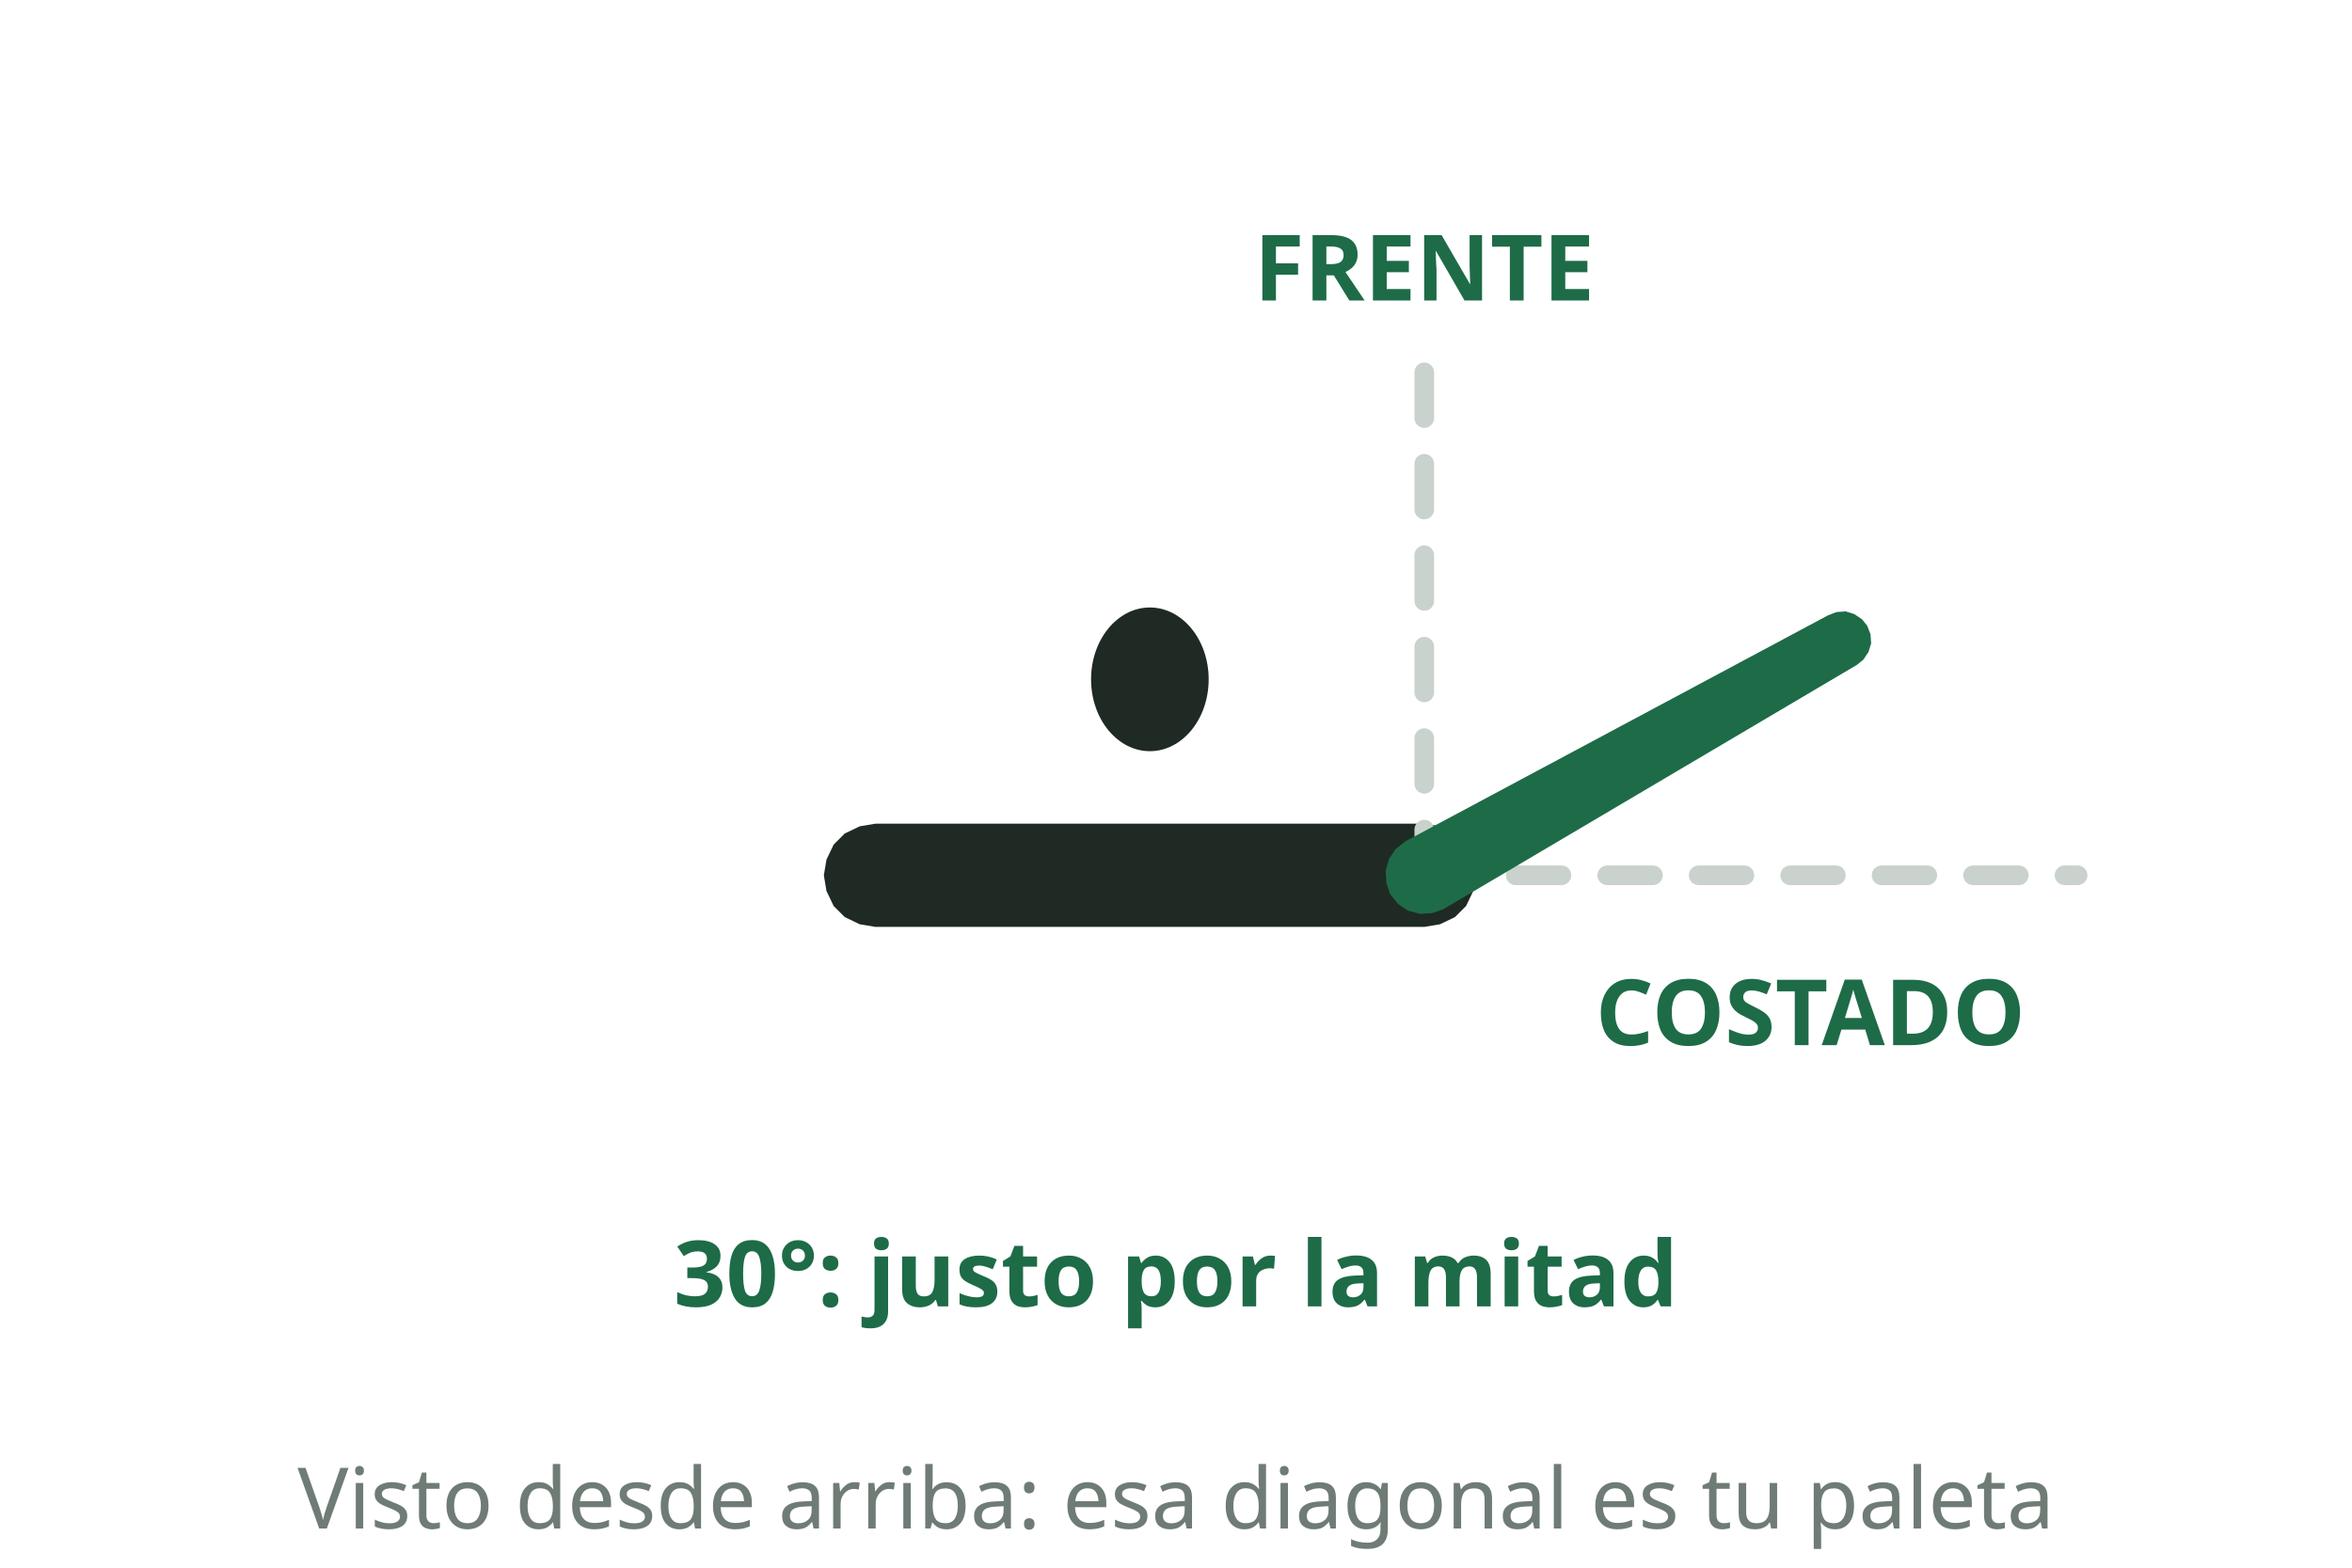
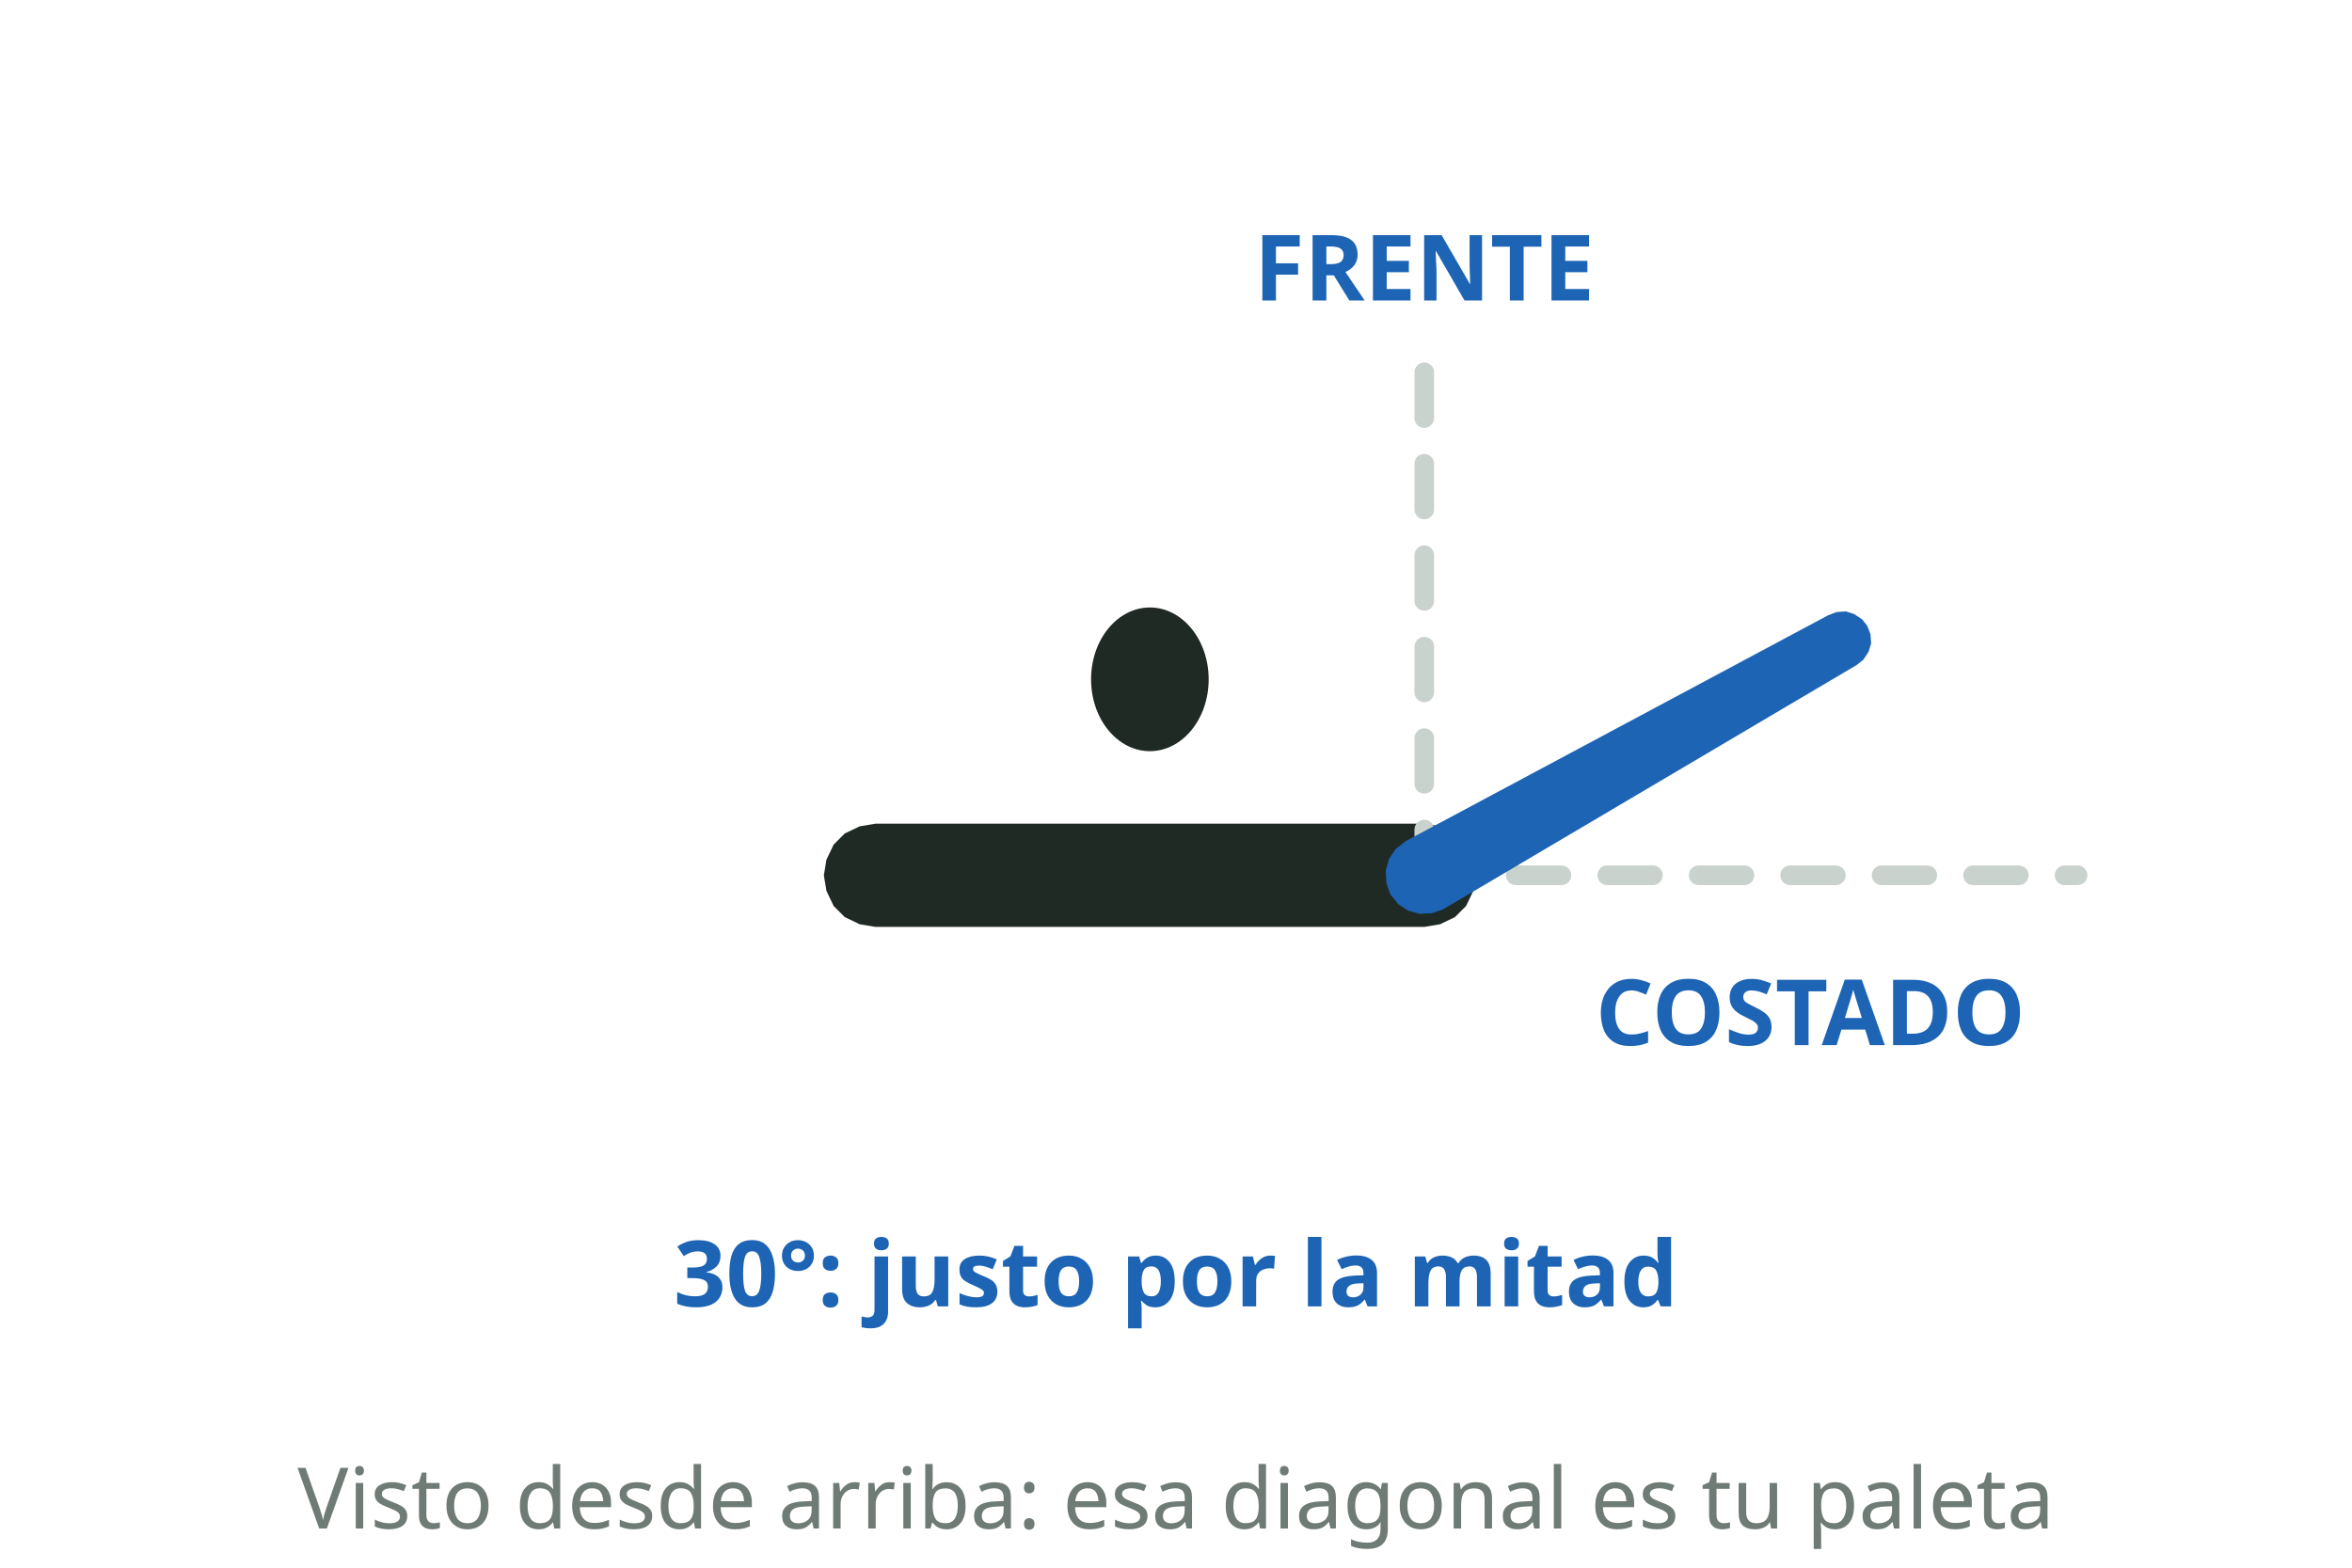
<svg xmlns="http://www.w3.org/2000/svg" viewBox="0 0 360 240" width="360" height="240" role="img" aria-label="Visto desde arriba: el brazo sube por la diagonal de la paleta, a 30 grados">
  <style>
-     .izq { font: 700 14px system-ui, sans-serif; fill: #1E6B48; text-anchor: start }
-     .der { font: 700 14px system-ui, sans-serif; fill: #1E6B48; text-anchor: end }
-     .cen { font: 700 14px system-ui, sans-serif; fill: #1E6B48; text-anchor: middle }
+     .izq { font: 700 14px system-ui, sans-serif; fill: #1D64B5; text-anchor: start }
+     .der { font: 700 14px system-ui, sans-serif; fill: #1D64B5; text-anchor: end }
+     .cen { font: 700 14px system-ui, sans-serif; fill: #1D64B5; text-anchor: middle }
    .mal { font: 700 14px system-ui, sans-serif; fill: #c4634f; text-anchor: middle }
    .pie { font: 400 13px system-ui, sans-serif; fill: #6f7c75; text-anchor: middle }
  </style>
  <ellipse cx="176" cy="104" rx="9" ry="11" fill="#1f2a24" />
  <path d="M218.0 141.9 L220.4 141.5 L222.7 140.4 L224.4 138.7 L225.5 136.4 L225.9 134.0 L225.5 131.6 L224.4 129.3 L222.7 127.6 L220.4 126.5 L218.0 126.1 L134.0 126.1 L131.6 126.5 L129.3 127.6 L127.6 129.3 L126.5 131.6 L126.1 134.0 L126.5 136.4 L127.6 138.7 L129.3 140.4 L131.6 141.5 L134.0 141.9 Z" fill="#1f2a24" />
  <path d="M218.0 134.0 L218.0 56.0" stroke="#c9d2cc" stroke-width="3" stroke-dasharray="7 7" stroke-linecap="round" fill="none" />
  <text class="cen" x="218" y="46">FRENTE</text>
  <path d="M218.0 134.0 L318.0 134.0" stroke="#c9d2cc" stroke-width="3" stroke-dasharray="7 7" stroke-linecap="round" fill="none" />
  <text class="der" x="310" y="160">COSTADO</text>
-   <path d="M284.2 101.8 L285.2 101.0 L286.0 99.8 L286.4 98.5 L286.3 97.1 L285.8 95.8 L285.0 94.8 L283.8 94.0 L282.5 93.6 L281.1 93.7 L279.8 94.2 L215.1 128.8 L213.6 130.0 L212.6 131.5 L212.1 133.3 L212.2 135.2 L212.8 136.9 L214.0 138.4 L215.5 139.4 L217.3 139.9 L219.2 139.8 L220.9 139.2 Z" fill="#1E6B48" />
+   <path d="M284.2 101.8 L285.2 101.0 L286.0 99.8 L286.4 98.5 L286.3 97.1 L285.8 95.8 L285.0 94.8 L283.8 94.0 L282.5 93.6 L281.1 93.7 L279.8 94.2 L215.1 128.8 L213.6 130.0 L212.6 131.5 L212.1 133.3 L212.2 135.2 L212.8 136.9 L214.0 138.4 L215.5 139.4 L217.3 139.9 L219.2 139.8 L220.9 139.2 Z" fill="#1D64B5" />
  <text class="cen" x="180" y="200">30°: justo por la mitad</text>
  <text class="pie" x="180" y="234">Visto desde arriba: esa diagonal es tu paleta</text>
</svg>
